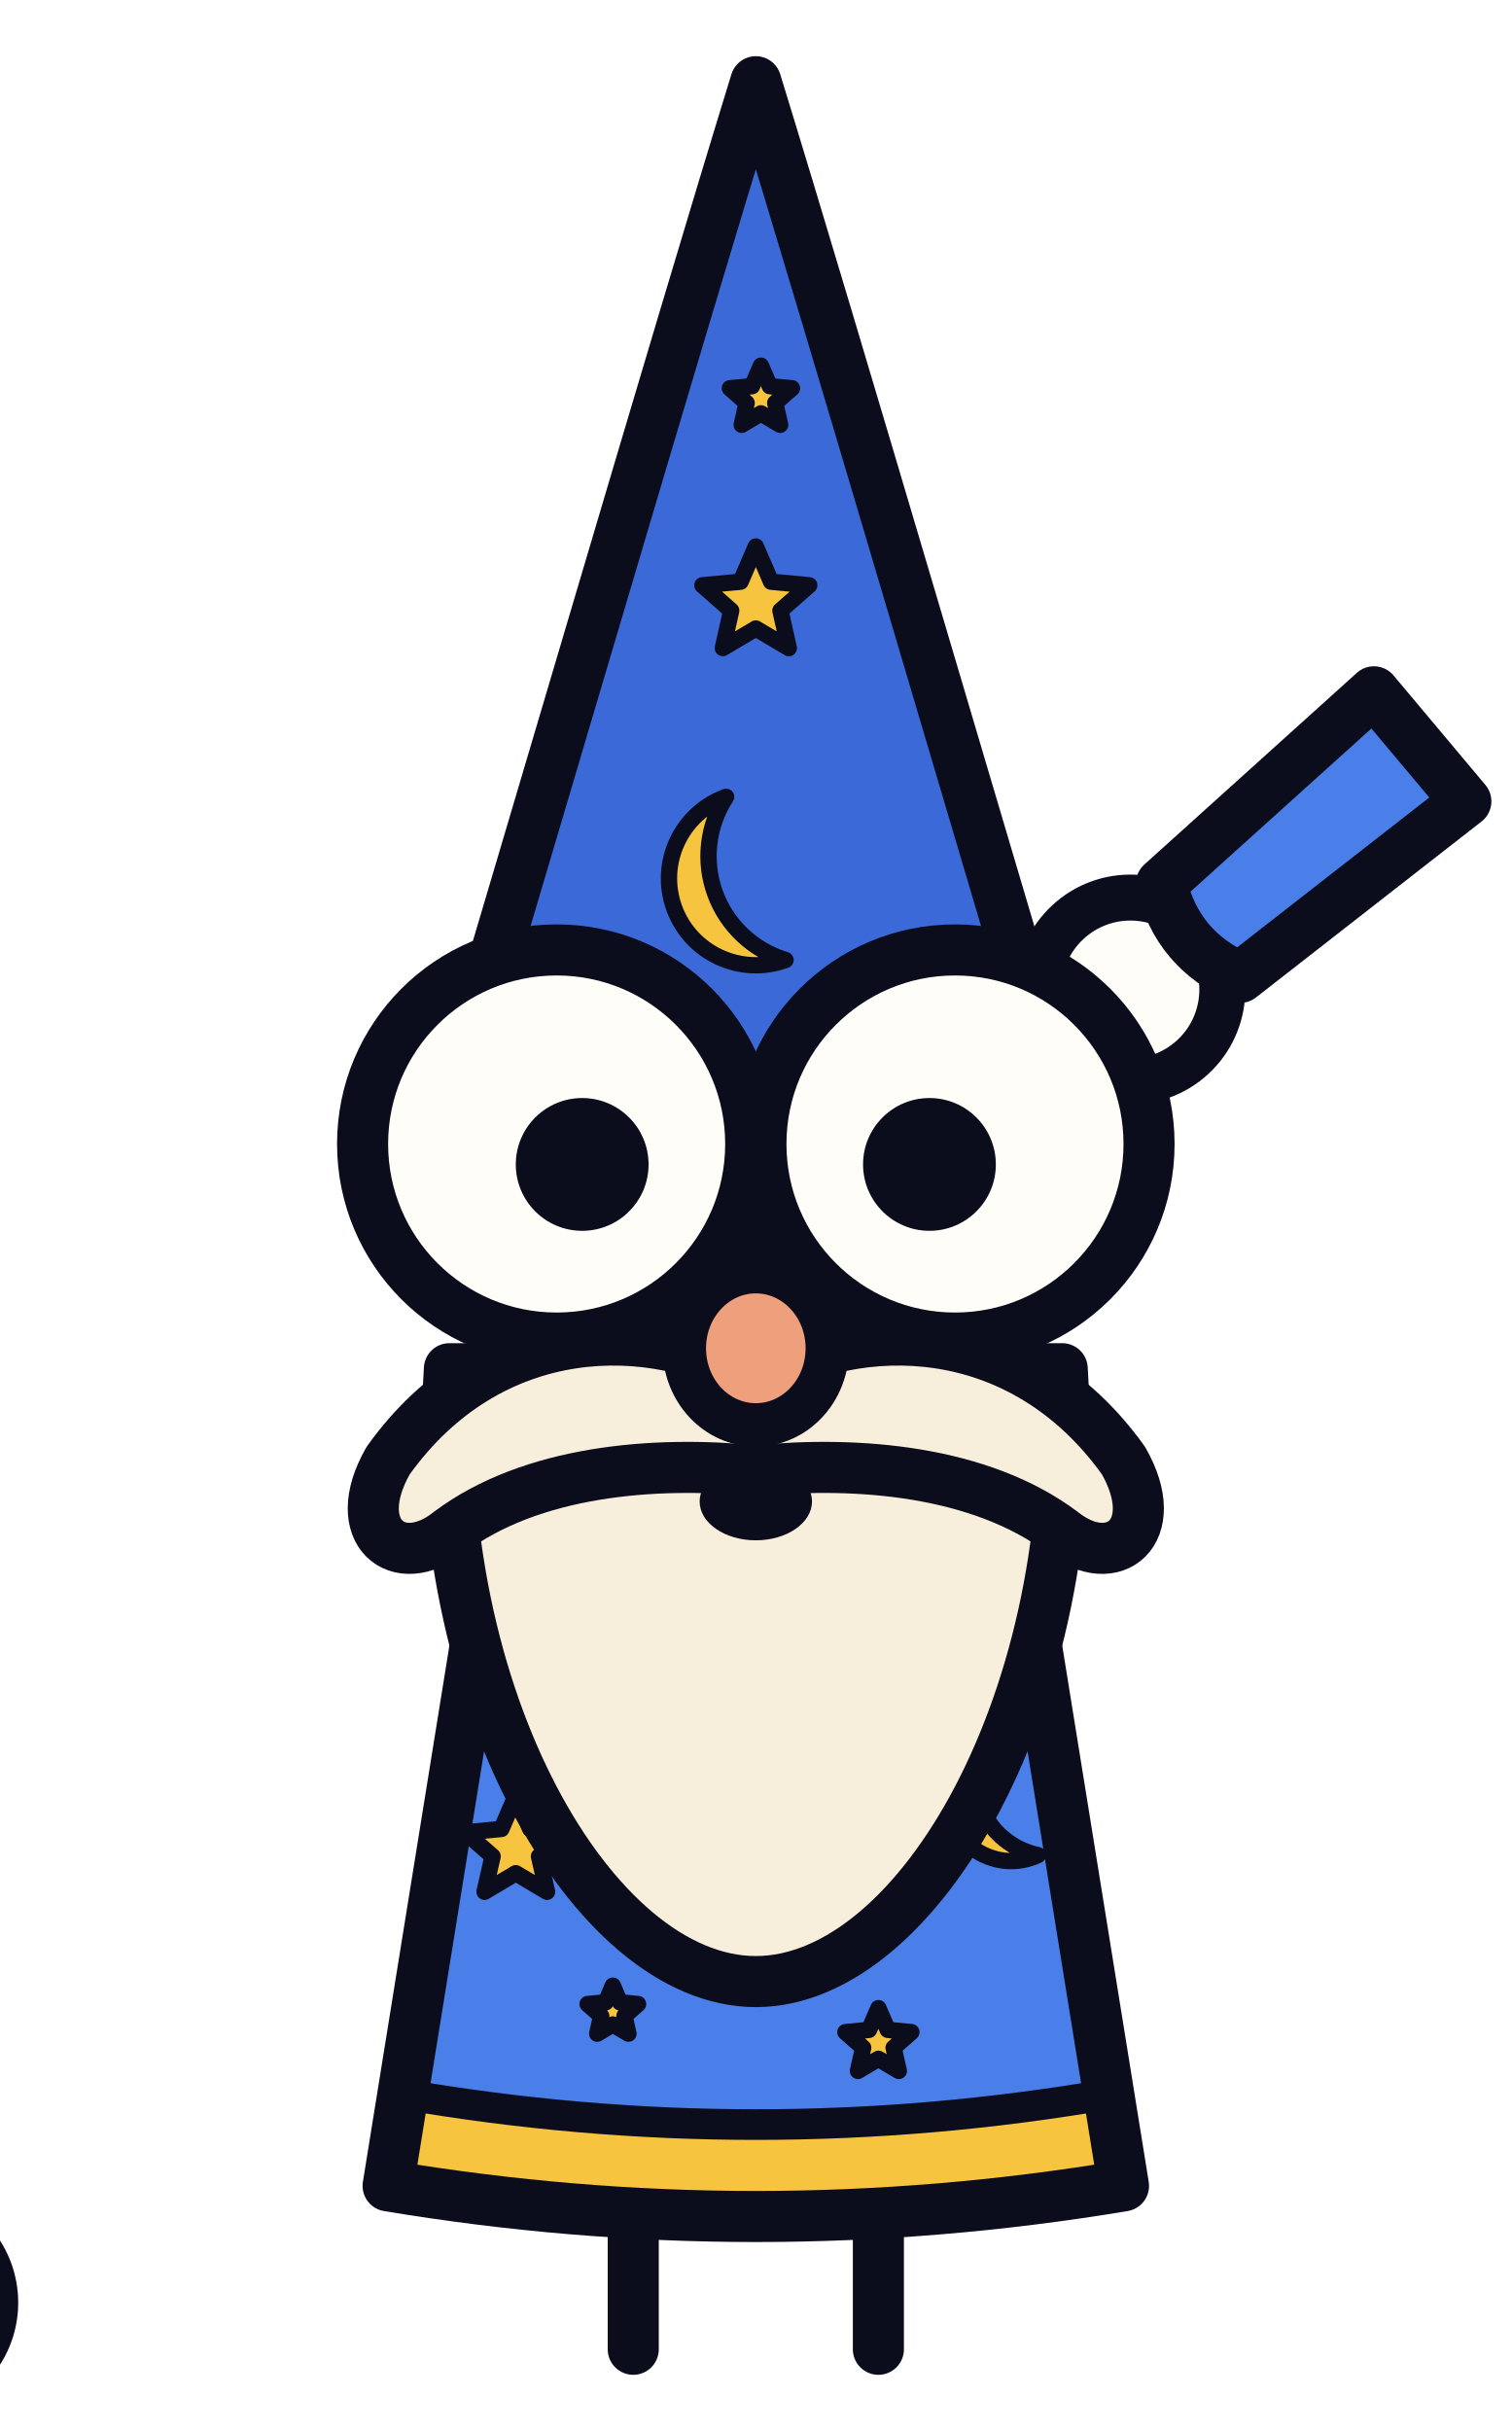
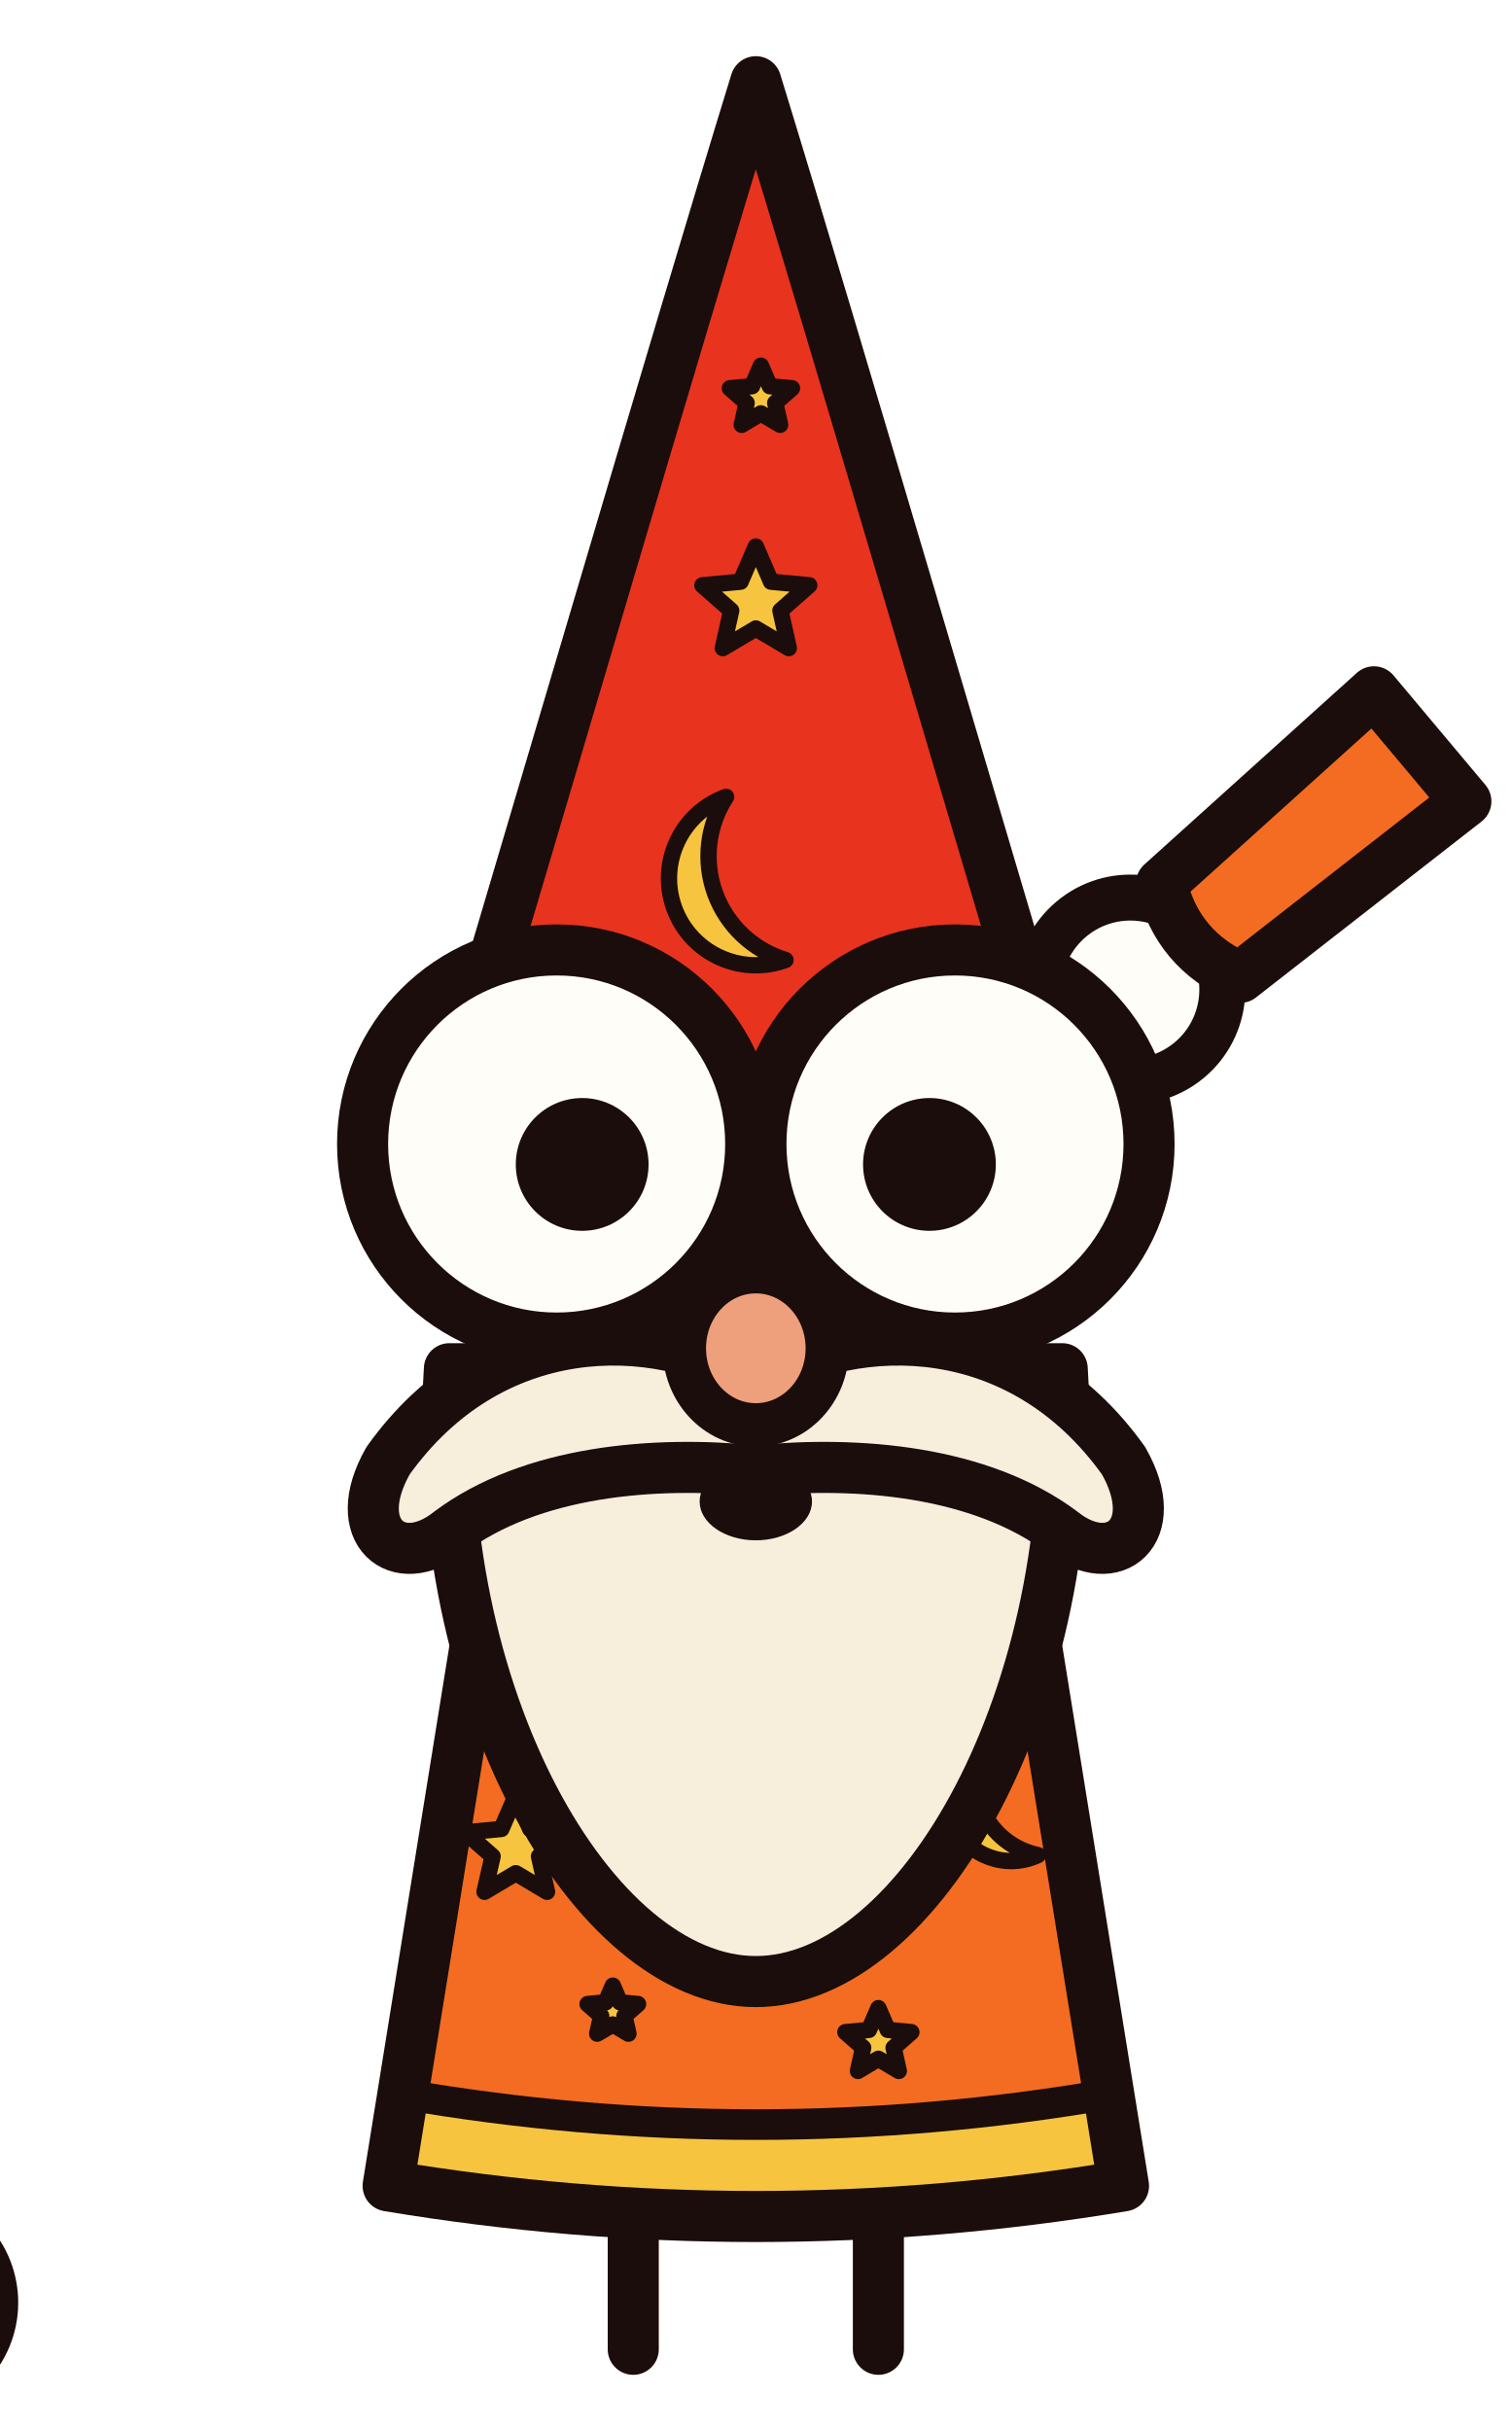
<svg xmlns="http://www.w3.org/2000/svg" viewBox="26 -4 148 238">
-   <path d="M88 206 V226 M112 206 V226" fill="none" stroke="#0b0d1c" stroke-width="5" stroke-linejoin="round" stroke-linecap="round" />
-   <path d="M74 148 Q100 140 126 148 L136 210 Q100 216 64 210 Z" fill="#4a7ee8" />
+   <path d="M88 206 V226 M112 206 V226" fill="none" stroke="#1a0d0b" stroke-width="5" stroke-linejoin="round" stroke-linecap="round" />
+   <path d="M74 148 Q100 140 126 148 L136 210 Q100 216 64 210 Z" fill="#f36c21" />
  <path d="M65.3 201 Q100 207 134.7 201 L136 210 Q100 216 64 210 Z" fill="#f7c440" />
-   <path d="M65.3 201 Q100 207 134.7 201" fill="none" stroke="#0b0d1c" stroke-width="3" stroke-linejoin="round" stroke-linecap="round" />
-   <path d="M74 148 Q100 140 126 148 L136 210 Q100 216 64 210 Z" fill="none" stroke="#0b0d1c" stroke-width="5" stroke-linejoin="round" stroke-linecap="round" />
-   <polygon points="76.5,171.8 77.91,175.06 81.45,175.39 78.77,177.74 79.56,181.21 76.5,179.39 73.44,181.21 74.23,177.74 71.55,175.39 75.09,175.06" fill="#f7c440" stroke="#0b0d1c" stroke-width="1.6" stroke-linejoin="round" />
-   <path transform="rotate(-25 125 172)" d="M125 165.8 A6.2 6.2 0 1 0 125 178.2 A7.75 7.75 0 0 1 125 165.8 Z" fill="#f7c440" stroke="#0b0d1c" stroke-width="1.6" stroke-linejoin="round" />
-   <polygon points="112,192.6 112.92,194.73 115.23,194.95 113.49,196.48 114,198.75 112,197.56 110,198.75 110.51,196.48 108.77,194.95 111.08,194.73" fill="#f7c440" stroke="#0b0d1c" stroke-width="1.6" stroke-linejoin="round" />
-   <polygon points="86,190.4 86.7,192.03 88.47,192.2 87.14,193.37 87.53,195.1 86,194.2 84.47,195.1 84.86,193.37 83.53,192.2 85.3,192.03" fill="#f7c440" stroke="#0b0d1c" stroke-width="1.6" stroke-linejoin="round" />
+   <path d="M65.3 201 Q100 207 134.7 201" fill="none" stroke="#1a0d0b" stroke-width="3" stroke-linejoin="round" stroke-linecap="round" />
+   <path d="M74 148 Q100 140 126 148 L136 210 Q100 216 64 210 Z" fill="none" stroke="#1a0d0b" stroke-width="5" stroke-linejoin="round" stroke-linecap="round" />
+   <polygon points="76.5,171.8 77.91,175.06 81.45,175.39 78.77,177.74 79.56,181.21 76.5,179.39 73.44,181.21 74.23,177.74 71.55,175.39 75.09,175.06" fill="#f7c440" stroke="#1a0d0b" stroke-width="1.6" stroke-linejoin="round" />
+   <path transform="rotate(-25 125 172)" d="M125 165.8 A6.2 6.2 0 1 0 125 178.2 A7.75 7.75 0 0 1 125 165.8 Z" fill="#f7c440" stroke="#1a0d0b" stroke-width="1.6" stroke-linejoin="round" />
+   <polygon points="112,192.6 112.92,194.73 115.23,194.95 113.49,196.48 114,198.75 112,197.56 110,198.75 110.51,196.48 108.77,194.95 111.08,194.73" fill="#f7c440" stroke="#1a0d0b" stroke-width="1.6" stroke-linejoin="round" />
+   <polygon points="86,190.4 86.7,192.03 88.47,192.2 87.14,193.37 87.53,195.1 86,194.2 84.47,195.1 84.86,193.37 83.53,192.2 85.3,192.03" fill="#f7c440" stroke="#1a0d0b" stroke-width="1.6" stroke-linejoin="round" />
  <g id="arm-left" style="transform-origin:80px 159px" transform="rotate(-40)">
-     <circle cx="45" cy="159" r="9" fill="#fffdf7" stroke="#0b0d1c" stroke-width="4.5" stroke-linejoin="round" stroke-linecap="round" />
-     <path d="M82 152 L54 153 Q51 159 54 165 L82 166 Z" fill="#4a7ee8" stroke="#0b0d1c" stroke-width="5" stroke-linejoin="round" stroke-linecap="round" />
+     <circle cx="45" cy="159" r="9" fill="#fffdf7" stroke="#1a0d0b" stroke-width="4.5" stroke-linejoin="round" stroke-linecap="round" />
+     <path d="M82 152 L54 153 Q51 159 54 165 L82 166 Z" fill="#f36c21" stroke="#1a0d0b" stroke-width="5" stroke-linejoin="round" stroke-linecap="round" />
  </g>
  <g id="arm-right" style="transform-origin:120px 159px" transform="rotate(40)">
-     <circle cx="155" cy="159" r="9" fill="#fffdf7" stroke="#0b0d1c" stroke-width="4.5" stroke-linejoin="round" stroke-linecap="round" />
-     <path d="M118 152 L146 153 Q149 159 146 165 L118 166 Z" fill="#4a7ee8" stroke="#0b0d1c" stroke-width="5" stroke-linejoin="round" stroke-linecap="round" />
+     <circle cx="155" cy="159" r="9" fill="#fffdf7" stroke="#1a0d0b" stroke-width="4.5" stroke-linejoin="round" stroke-linecap="round" />
+     <path d="M118 152 L146 153 Q149 159 146 165 L118 166 Z" fill="#f36c21" stroke="#1a0d0b" stroke-width="5" stroke-linejoin="round" stroke-linecap="round" />
  </g>
-   <path d="M100 4 C108 30 122 78 134 118 L66 118 C78 78 92 30 100 4 Z" fill="#3b69d8" stroke="#0b0d1c" stroke-width="5" stroke-linejoin="round" stroke-linecap="round" />
-   <path transform="rotate(-20 100 82)" d="M100 73.5 A8.5 8.5 0 1 0 100 90.5 A10.63 10.63 0 0 1 100 73.5 Z" fill="#f7c440" stroke="#0b0d1c" stroke-width="1.6" stroke-linejoin="round" />
-   <polygon points="100,49.5 101.49,52.95 105.23,53.3 102.41,55.78 103.23,59.45 100,57.53 96.77,59.45 97.59,55.78 94.77,53.3 98.51,52.95" fill="#f7c440" stroke="#0b0d1c" stroke-width="1.6" stroke-linejoin="round" />
-   <polygon points="100.5,31.8 101.37,33.81 103.54,34.01 101.9,35.45 102.38,37.59 100.5,36.47 98.62,37.59 99.1,35.45 97.46,34.01 99.63,33.81" fill="#f7c440" stroke="#0b0d1c" stroke-width="1.6" stroke-linejoin="round" />
-   <polygon points="88,95.4 88.7,97.03 90.47,97.2 89.14,98.37 89.53,100.1 88,99.2 86.47,100.1 86.86,98.37 85.53,97.2 87.3,97.03" fill="#f7c440" stroke="#0b0d1c" stroke-width="1.6" stroke-linejoin="round" />
-   <polygon points="113,91.6 113.65,93.11 115.28,93.26 114.05,94.34 114.41,95.94 113,95.1 111.59,95.94 111.95,94.34 110.72,93.26 112.35,93.11" fill="#f7c440" stroke="#0b0d1c" stroke-width="1.6" stroke-linejoin="round" />
-   <path d="M70 130 C68 162 84 190 100 190 C116 190 132 162 130 130 Z" fill="#f7efdc" stroke="#0b0d1c" stroke-width="5" stroke-linejoin="round" stroke-linecap="round" />
-   <ellipse cx="100" cy="143" rx="5.5" ry="3.8" fill="#0b0d1c" />
-   <path d="M100 131 C110 125 126 125 136 139 C140 146 135 150 130 146 C122 140 110 139 100 140 C90 139 78 140 70 146 C65 150 60 146 64 139 C74 125 90 125 100 131 Z" fill="#f7efdc" stroke="#0b0d1c" stroke-width="5" stroke-linejoin="round" stroke-linecap="round" />
-   <circle cx="80.5" cy="108" r="19" fill="#fffdf7" stroke="#0b0d1c" stroke-width="5" stroke-linejoin="round" stroke-linecap="round" />
-   <circle cx="119.5" cy="108" r="19" fill="#fffdf7" stroke="#0b0d1c" stroke-width="5" stroke-linejoin="round" stroke-linecap="round" />
-   <circle cx="83" cy="110" r="6.5" fill="#0b0d1c" />
-   <circle cx="117" cy="110" r="6.5" fill="#0b0d1c" />
-   <ellipse cx="100" cy="128" rx="7" ry="7.5" fill="#ee9f7c" stroke="#0b0d1c" stroke-width="4.25" stroke-linejoin="round" stroke-linecap="round" />
+   <path d="M100 4 C108 30 122 78 134 118 L66 118 C78 78 92 30 100 4 Z" fill="#e8331e" stroke="#1a0d0b" stroke-width="5" stroke-linejoin="round" stroke-linecap="round" />
+   <path transform="rotate(-20 100 82)" d="M100 73.5 A8.5 8.5 0 1 0 100 90.5 A10.63 10.63 0 0 1 100 73.5 Z" fill="#f7c440" stroke="#1a0d0b" stroke-width="1.6" stroke-linejoin="round" />
+   <polygon points="100,49.5 101.49,52.95 105.23,53.3 102.41,55.78 103.23,59.45 100,57.53 96.77,59.45 97.59,55.78 94.77,53.3 98.51,52.95" fill="#f7c440" stroke="#1a0d0b" stroke-width="1.6" stroke-linejoin="round" />
+   <polygon points="100.5,31.8 101.37,33.81 103.54,34.01 101.9,35.45 102.38,37.59 100.5,36.47 98.62,37.59 99.1,35.45 97.46,34.01 99.63,33.81" fill="#f7c440" stroke="#1a0d0b" stroke-width="1.6" stroke-linejoin="round" />
+   <polygon points="88,95.4 88.7,97.03 90.47,97.2 89.14,98.37 89.53,100.1 88,99.2 86.47,100.1 86.86,98.37 85.53,97.2 87.3,97.03" fill="#f7c440" stroke="#1a0d0b" stroke-width="1.6" stroke-linejoin="round" />
+   <polygon points="113,91.6 113.65,93.11 115.28,93.26 114.05,94.34 114.41,95.94 113,95.1 111.59,95.94 111.95,94.34 110.72,93.26 112.35,93.11" fill="#f7c440" stroke="#1a0d0b" stroke-width="1.6" stroke-linejoin="round" />
+   <path d="M70 130 C68 162 84 190 100 190 C116 190 132 162 130 130 Z" fill="#f7efdc" stroke="#1a0d0b" stroke-width="5" stroke-linejoin="round" stroke-linecap="round" />
+   <ellipse cx="100" cy="143" rx="5.5" ry="3.8" fill="#1a0d0b" />
+   <path d="M100 131 C110 125 126 125 136 139 C140 146 135 150 130 146 C122 140 110 139 100 140 C90 139 78 140 70 146 C65 150 60 146 64 139 C74 125 90 125 100 131 Z" fill="#f7efdc" stroke="#1a0d0b" stroke-width="5" stroke-linejoin="round" stroke-linecap="round" />
+   <circle cx="80.5" cy="108" r="19" fill="#fffdf7" stroke="#1a0d0b" stroke-width="5" stroke-linejoin="round" stroke-linecap="round" />
+   <circle cx="119.5" cy="108" r="19" fill="#fffdf7" stroke="#1a0d0b" stroke-width="5" stroke-linejoin="round" stroke-linecap="round" />
+   <circle cx="83" cy="110" r="6.5" fill="#1a0d0b" />
+   <circle cx="117" cy="110" r="6.5" fill="#1a0d0b" />
+   <ellipse cx="100" cy="128" rx="7" ry="7.5" fill="#ee9f7c" stroke="#1a0d0b" stroke-width="4.25" stroke-linejoin="round" stroke-linecap="round" />
</svg>
